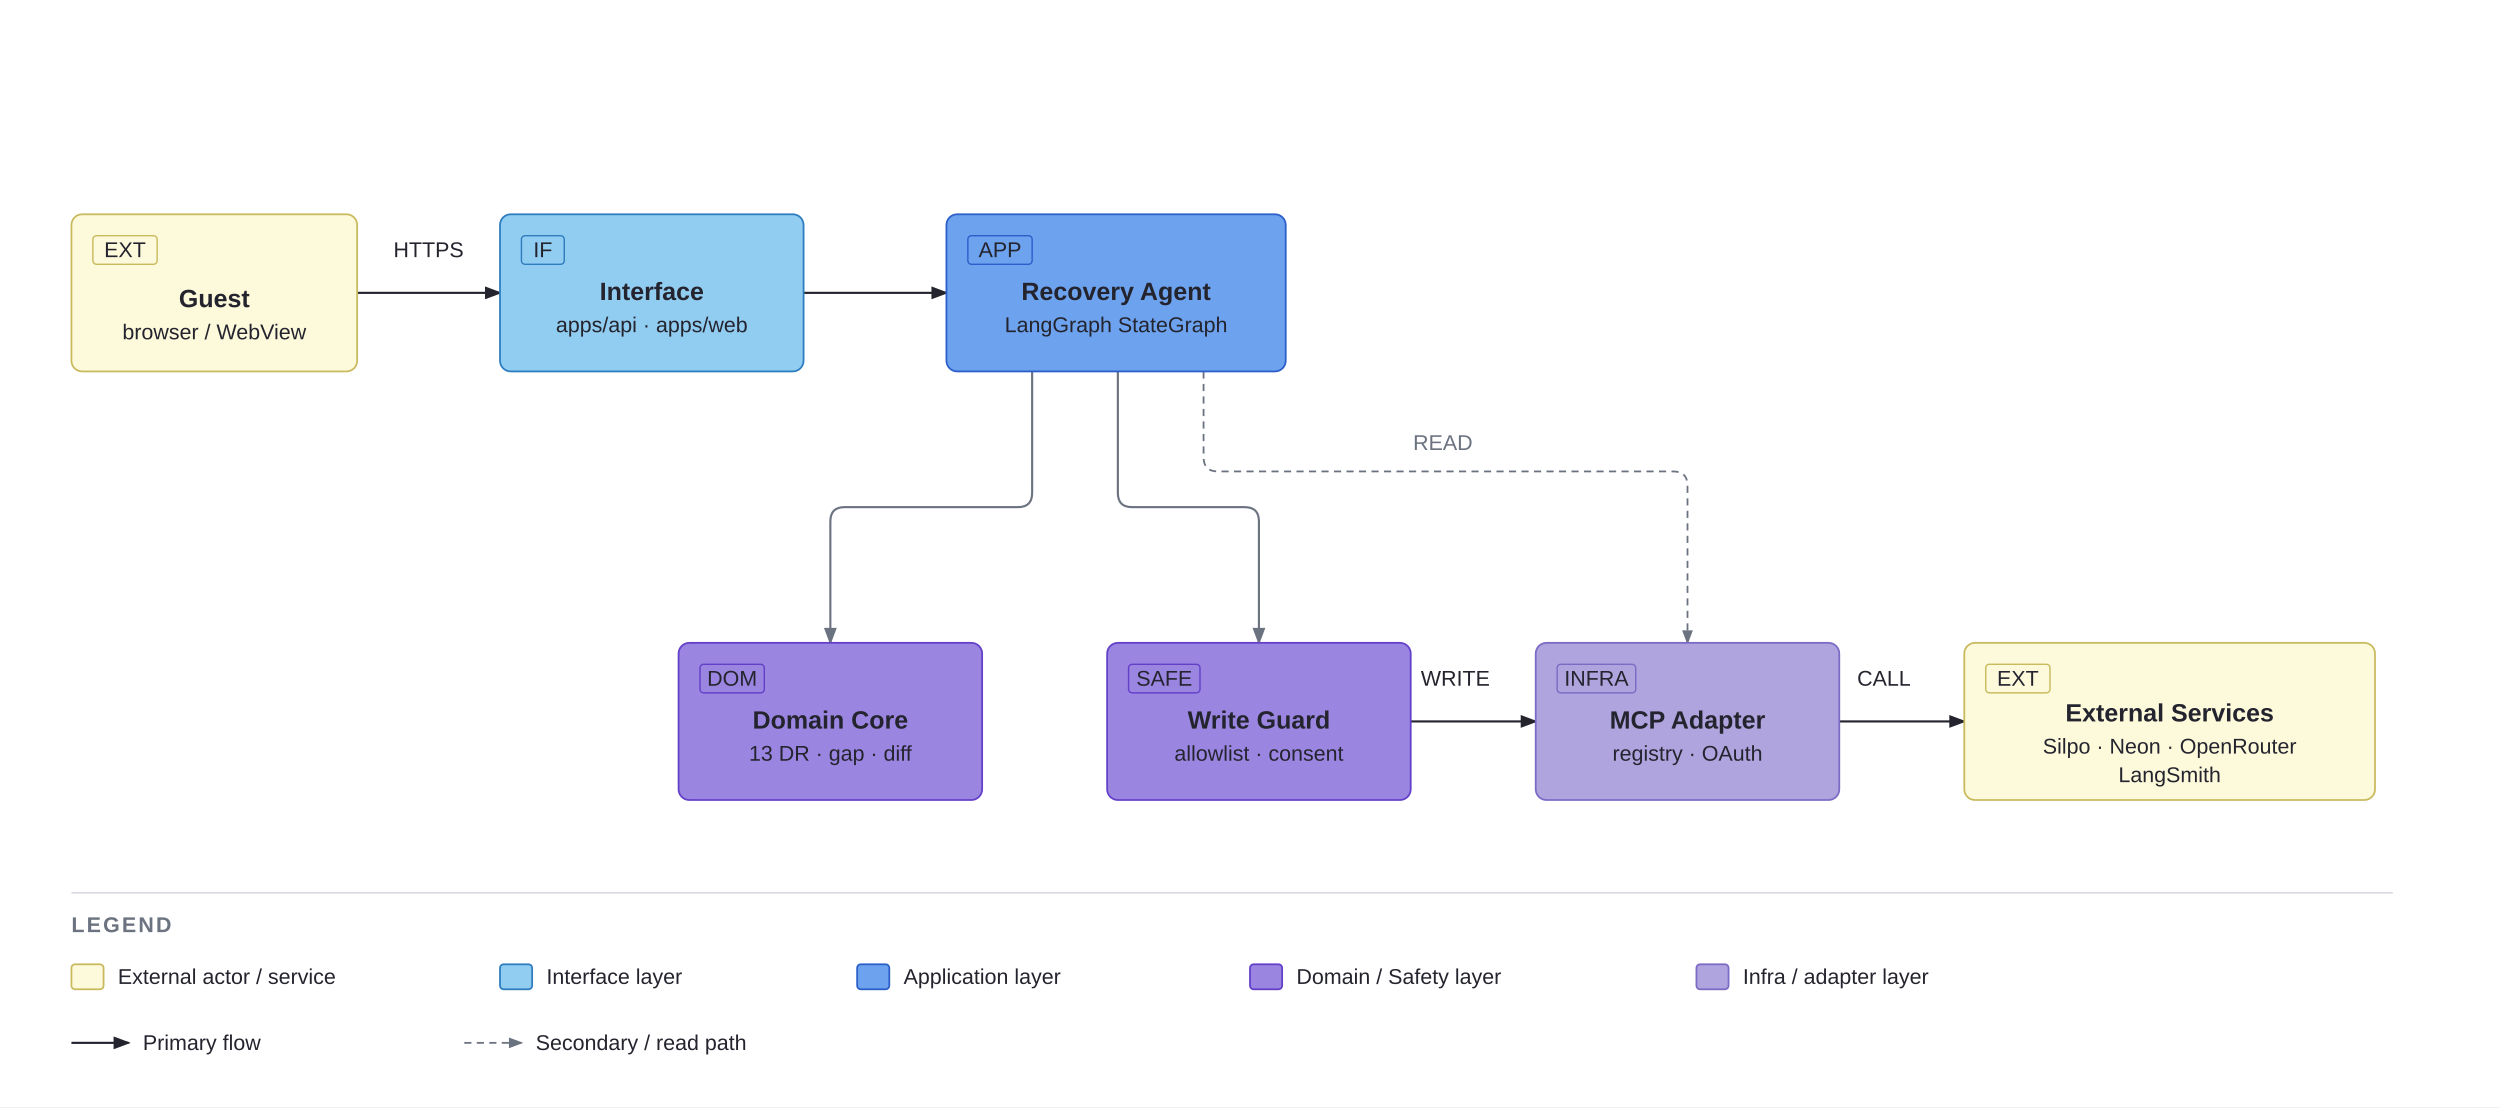
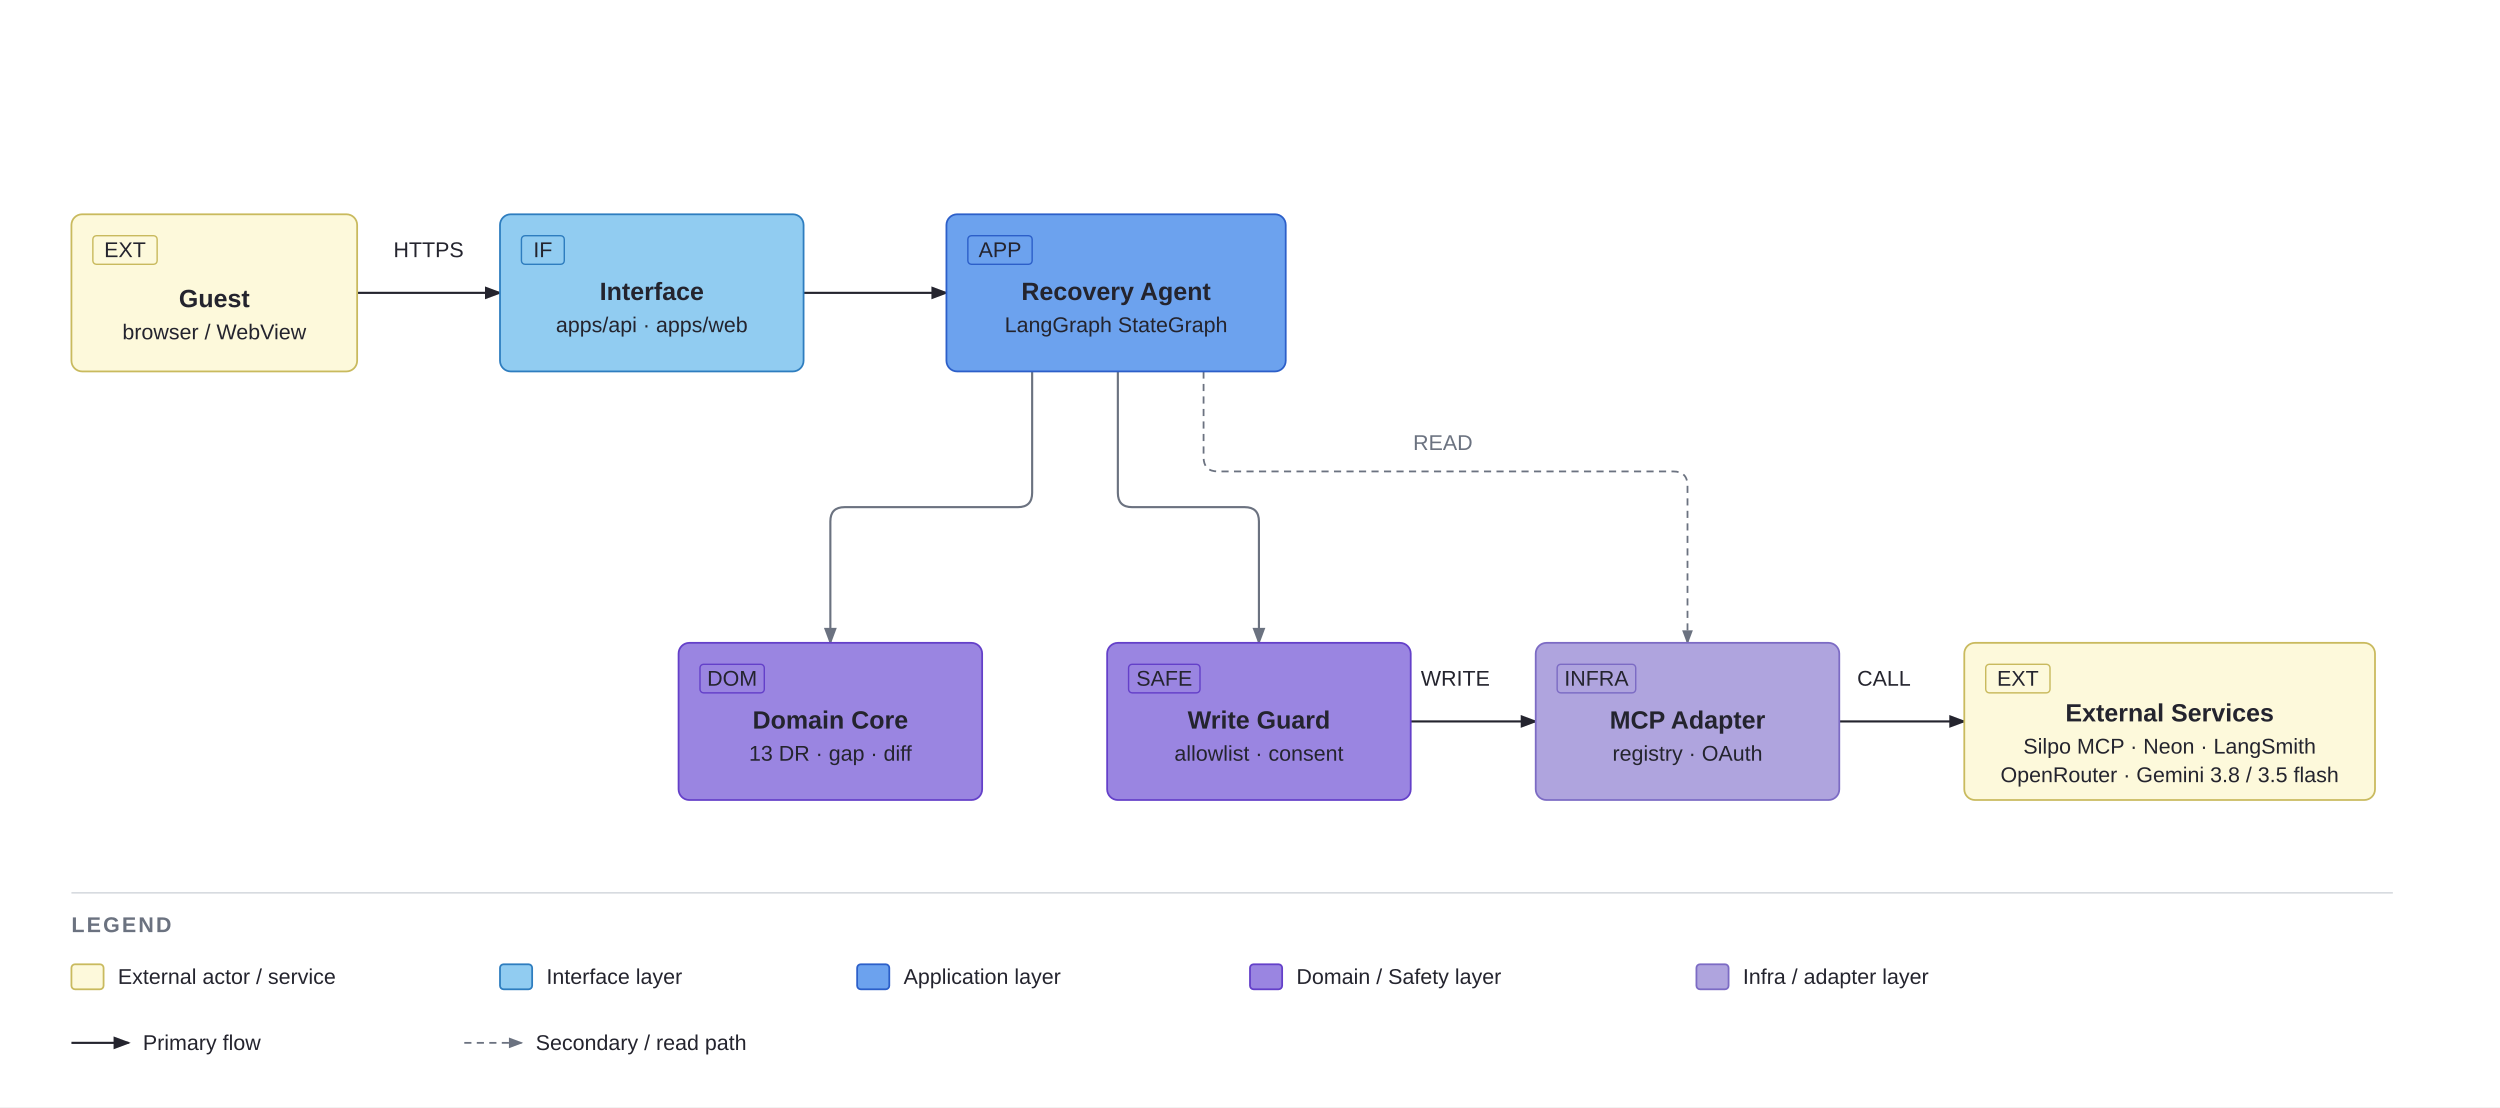
<svg xmlns="http://www.w3.org/2000/svg" viewBox="0 0 1400 620" role="img" aria-labelledby="c4-container-title c4-container-desc">
  <defs>
    <style>text{font-family:Arial,Helvetica,"Liberation Sans","DejaVu Sans",sans-serif;}</style>
    <marker id="arrow" markerWidth="8" markerHeight="6" refX="7" refY="3" orient="auto">
      <polygon points="0 0, 8 3, 0 6" fill="#6b7280" />
    </marker>
    <marker id="arrow-ink" markerWidth="8" markerHeight="6" refX="7" refY="3" orient="auto">
      <polygon points="0 0, 8 3, 0 6" fill="#24242e" />
    </marker>
  </defs>
  <rect width="100%" height="100%" fill="#ffffff" />
  <line x1="200" y1="164" x2="280" y2="164" stroke="#24242e" stroke-width="1.2" marker-end="url(#arrow-ink)" />
  <rect x="204" y="132" width="72" height="16" rx="2" fill="#ffffff" />
  <text x="240" y="144" fill="#24242e" font-size="12" font-family="Arial, Helvetica, sans-serif" text-anchor="middle">HTTPS</text>
  <line x1="450" y1="164" x2="530" y2="164" stroke="#24242e" stroke-width="1.2" marker-end="url(#arrow-ink)" />
  <path d="M 578,208 V 276 Q 578,284 570,284 H 473 Q 465,284 465,292 V 360" fill="none" stroke="#6b7280" stroke-width="1.2" marker-end="url(#arrow)" />
  <path d="M 626,208 V 276 Q 626,284 634,284 H 697 Q 705,284 705,292 V 360" fill="none" stroke="#6b7280" stroke-width="1.2" marker-end="url(#arrow)" />
  <path d="M 674,208 V 256 Q 674,264 682,264 H 937 Q 945,264 945,272 V 360" fill="none" stroke="#6b7280" stroke-width="1" stroke-dasharray="4,3" marker-end="url(#arrow)" />
  <rect x="772" y="240" width="72" height="16" rx="2" fill="#ffffff" />
  <text x="808" y="252" fill="#6b7280" font-size="12" font-family="Arial, Helvetica, sans-serif" text-anchor="middle">READ</text>
  <line x1="790" y1="404" x2="860" y2="404" stroke="#24242e" stroke-width="1.2" marker-end="url(#arrow-ink)" />
  <rect x="789" y="372" width="52" height="16" rx="2" fill="#ffffff" />
  <text x="815" y="384" fill="#24242e" font-size="12" font-family="Arial, Helvetica, sans-serif" text-anchor="middle">WRITE</text>
  <line x1="1030" y1="404" x2="1100" y2="404" stroke="#24242e" stroke-width="1.2" marker-end="url(#arrow-ink)" />
  <rect x="1029" y="372" width="52" height="16" rx="2" fill="#ffffff" />
  <text x="1055" y="384" fill="#24242e" font-size="12" font-family="Arial, Helvetica, sans-serif" text-anchor="middle">CALL</text>
  <rect x="40" y="120" width="160" height="88" rx="6" fill="#ffffff" />
  <rect x="40" y="120" width="160" height="88" rx="6" fill="#fdf9db" stroke="#c9ba5e" stroke-width="1" />
  <rect x="52" y="132" width="36" height="16" rx="2" fill="transparent" stroke="#c9ba5e" stroke-width="0.8" />
  <text x="70" y="144" fill="#24242e" font-size="12" font-family="Arial, Helvetica, sans-serif" text-anchor="middle">EXT</text>
  <text x="120" y="172" fill="#24242e" font-size="14" font-weight="700" font-family="Arial, Helvetica, sans-serif" text-anchor="middle">Guest</text>
  <text x="120" y="190" fill="#24242e" font-size="12" font-family="Arial, Helvetica, sans-serif" text-anchor="middle">browser / WebView</text>
  <rect x="280" y="120" width="170" height="88" rx="6" fill="#ffffff" />
  <rect x="280" y="120" width="170" height="88" rx="6" fill="#91ccf1" stroke="#2e7dbf" stroke-width="1" />
  <rect x="292" y="132" width="24" height="16" rx="2" fill="transparent" stroke="#2e7dbf" stroke-width="0.8" />
  <text x="304" y="144" fill="#24242e" font-size="12" font-family="Arial, Helvetica, sans-serif" text-anchor="middle">IF</text>
  <text x="365" y="168" fill="#24242e" font-size="14" font-weight="700" font-family="Arial, Helvetica, sans-serif" text-anchor="middle">Interface</text>
  <text x="365" y="186" fill="#24242e" font-size="12" font-family="Arial, Helvetica, sans-serif" text-anchor="middle">apps/api · apps/web</text>
  <rect x="530" y="120" width="190" height="88" rx="6" fill="#ffffff" />
  <rect x="530" y="120" width="190" height="88" rx="6" fill="#6ca2ee" stroke="#2c5fc9" stroke-width="1" />
  <rect x="542" y="132" width="36" height="16" rx="2" fill="transparent" stroke="#2c5fc9" stroke-width="0.8" />
  <text x="560" y="144" fill="#24242e" font-size="12" font-family="Arial, Helvetica, sans-serif" text-anchor="middle">APP</text>
  <text x="625" y="168" fill="#24242e" font-size="14" font-weight="700" font-family="Arial, Helvetica, sans-serif" text-anchor="middle">Recovery Agent</text>
  <text x="625" y="186" fill="#24242e" font-size="12" font-family="Arial, Helvetica, sans-serif" text-anchor="middle">LangGraph StateGraph</text>
  <rect x="380" y="360" width="170" height="88" rx="6" fill="#ffffff" />
  <rect x="380" y="360" width="170" height="88" rx="6" fill="#9a85e1" stroke="#6440c9" stroke-width="1" />
  <rect x="392" y="372" width="36" height="16" rx="2" fill="transparent" stroke="#6440c9" stroke-width="0.8" />
  <text x="410" y="384" fill="#24242e" font-size="12" font-family="Arial, Helvetica, sans-serif" text-anchor="middle">DOM</text>
  <text x="465" y="408" fill="#24242e" font-size="14" font-weight="700" font-family="Arial, Helvetica, sans-serif" text-anchor="middle">Domain Core</text>
  <text x="465" y="426" fill="#24242e" font-size="12" font-family="Arial, Helvetica, sans-serif" text-anchor="middle">13 DR · gap · diff</text>
  <rect x="620" y="360" width="170" height="88" rx="6" fill="#ffffff" />
  <rect x="620" y="360" width="170" height="88" rx="6" fill="#9a85e1" stroke="#6440c9" stroke-width="1" />
  <rect x="632" y="372" width="40" height="16" rx="2" fill="transparent" stroke="#6440c9" stroke-width="0.8" />
  <text x="652" y="384" fill="#24242e" font-size="12" font-family="Arial, Helvetica, sans-serif" text-anchor="middle">SAFE</text>
  <text x="705" y="408" fill="#24242e" font-size="14" font-weight="700" font-family="Arial, Helvetica, sans-serif" text-anchor="middle">Write Guard</text>
  <text x="705" y="426" fill="#24242e" font-size="12" font-family="Arial, Helvetica, sans-serif" text-anchor="middle">allowlist · consent</text>
  <rect x="860" y="360" width="170" height="88" rx="6" fill="#ffffff" />
  <rect x="860" y="360" width="170" height="88" rx="6" fill="#afa4de" stroke="#7c6bc4" stroke-width="1" />
  <rect x="872" y="372" width="44" height="16" rx="2" fill="transparent" stroke="#7c6bc4" stroke-width="0.8" />
  <text x="894" y="384" fill="#24242e" font-size="12" font-family="Arial, Helvetica, sans-serif" text-anchor="middle">INFRA</text>
  <text x="945" y="408" fill="#24242e" font-size="14" font-weight="700" font-family="Arial, Helvetica, sans-serif" text-anchor="middle">MCP Adapter</text>
  <text x="945" y="426" fill="#24242e" font-size="12" font-family="Arial, Helvetica, sans-serif" text-anchor="middle">registry · OAuth</text>
  <rect x="1100" y="360" width="230" height="88" rx="6" fill="#ffffff" />
  <rect x="1100" y="360" width="230" height="88" rx="6" fill="#fdf9db" stroke="#c9ba5e" stroke-width="1" />
  <rect x="1112" y="372" width="36" height="16" rx="2" fill="transparent" stroke="#c9ba5e" stroke-width="0.8" />
  <text x="1130" y="384" fill="#24242e" font-size="12" font-family="Arial, Helvetica, sans-serif" text-anchor="middle">EXT</text>
  <text x="1215" y="404" fill="#24242e" font-size="14" font-weight="700" font-family="Arial, Helvetica, sans-serif" text-anchor="middle">External Services</text>
-   <text x="1215" y="422" fill="#24242e" font-size="12" font-family="Arial, Helvetica, sans-serif" text-anchor="middle">Silpo · Neon · OpenRouter</text>
-   <text x="1215" y="438" fill="#24242e" font-size="12" font-family="Arial, Helvetica, sans-serif" text-anchor="middle">LangSmith</text>
+   <text x="1215" y="422" fill="#24242e" font-size="12" font-family="Arial, Helvetica, sans-serif" text-anchor="middle">Silpo MCP · Neon · LangSmith</text>
+   <text x="1215" y="438" fill="#24242e" font-size="12" font-family="Arial, Helvetica, sans-serif" text-anchor="middle">OpenRouter · Gemini 3.8 / 3.5 flash</text>
  <line x1="40" y1="500" x2="1340" y2="500" stroke="#d1d5db" stroke-width="0.8" />
  <text x="40" y="522" fill="#6b7280" font-size="12" font-weight="700" font-family="Arial, Helvetica, sans-serif" letter-spacing="0.10em">LEGEND</text>
  <rect x="40" y="540" width="18" height="14" rx="2" fill="#fdf9db" stroke="#c9ba5e" stroke-width="1" />
  <text x="66" y="551" fill="#24242e" font-size="12" font-family="Arial, Helvetica, sans-serif">External actor / service</text>
  <rect x="280" y="540" width="18" height="14" rx="2" fill="#91ccf1" stroke="#2e7dbf" stroke-width="1" />
  <text x="306" y="551" fill="#24242e" font-size="12" font-family="Arial, Helvetica, sans-serif">Interface layer</text>
  <rect x="480" y="540" width="18" height="14" rx="2" fill="#6ca2ee" stroke="#2c5fc9" stroke-width="1" />
  <text x="506" y="551" fill="#24242e" font-size="12" font-family="Arial, Helvetica, sans-serif">Application layer</text>
  <rect x="700" y="540" width="18" height="14" rx="2" fill="#9a85e1" stroke="#6440c9" stroke-width="1" />
  <text x="726" y="551" fill="#24242e" font-size="12" font-family="Arial, Helvetica, sans-serif">Domain / Safety layer</text>
  <rect x="950" y="540" width="18" height="14" rx="2" fill="#afa4de" stroke="#7c6bc4" stroke-width="1" />
  <text x="976" y="551" fill="#24242e" font-size="12" font-family="Arial, Helvetica, sans-serif">Infra / adapter layer</text>
  <line x1="40" y1="584" x2="72" y2="584" stroke="#24242e" stroke-width="1.2" marker-end="url(#arrow-ink)" />
  <text x="80" y="588" fill="#24242e" font-size="12" font-family="Arial, Helvetica, sans-serif">Primary flow</text>
  <line x1="260" y1="584" x2="292" y2="584" stroke="#6b7280" stroke-width="1" stroke-dasharray="4,3" marker-end="url(#arrow)" />
  <text x="300" y="588" fill="#24242e" font-size="12" font-family="Arial, Helvetica, sans-serif">Secondary / read path</text>
</svg>
